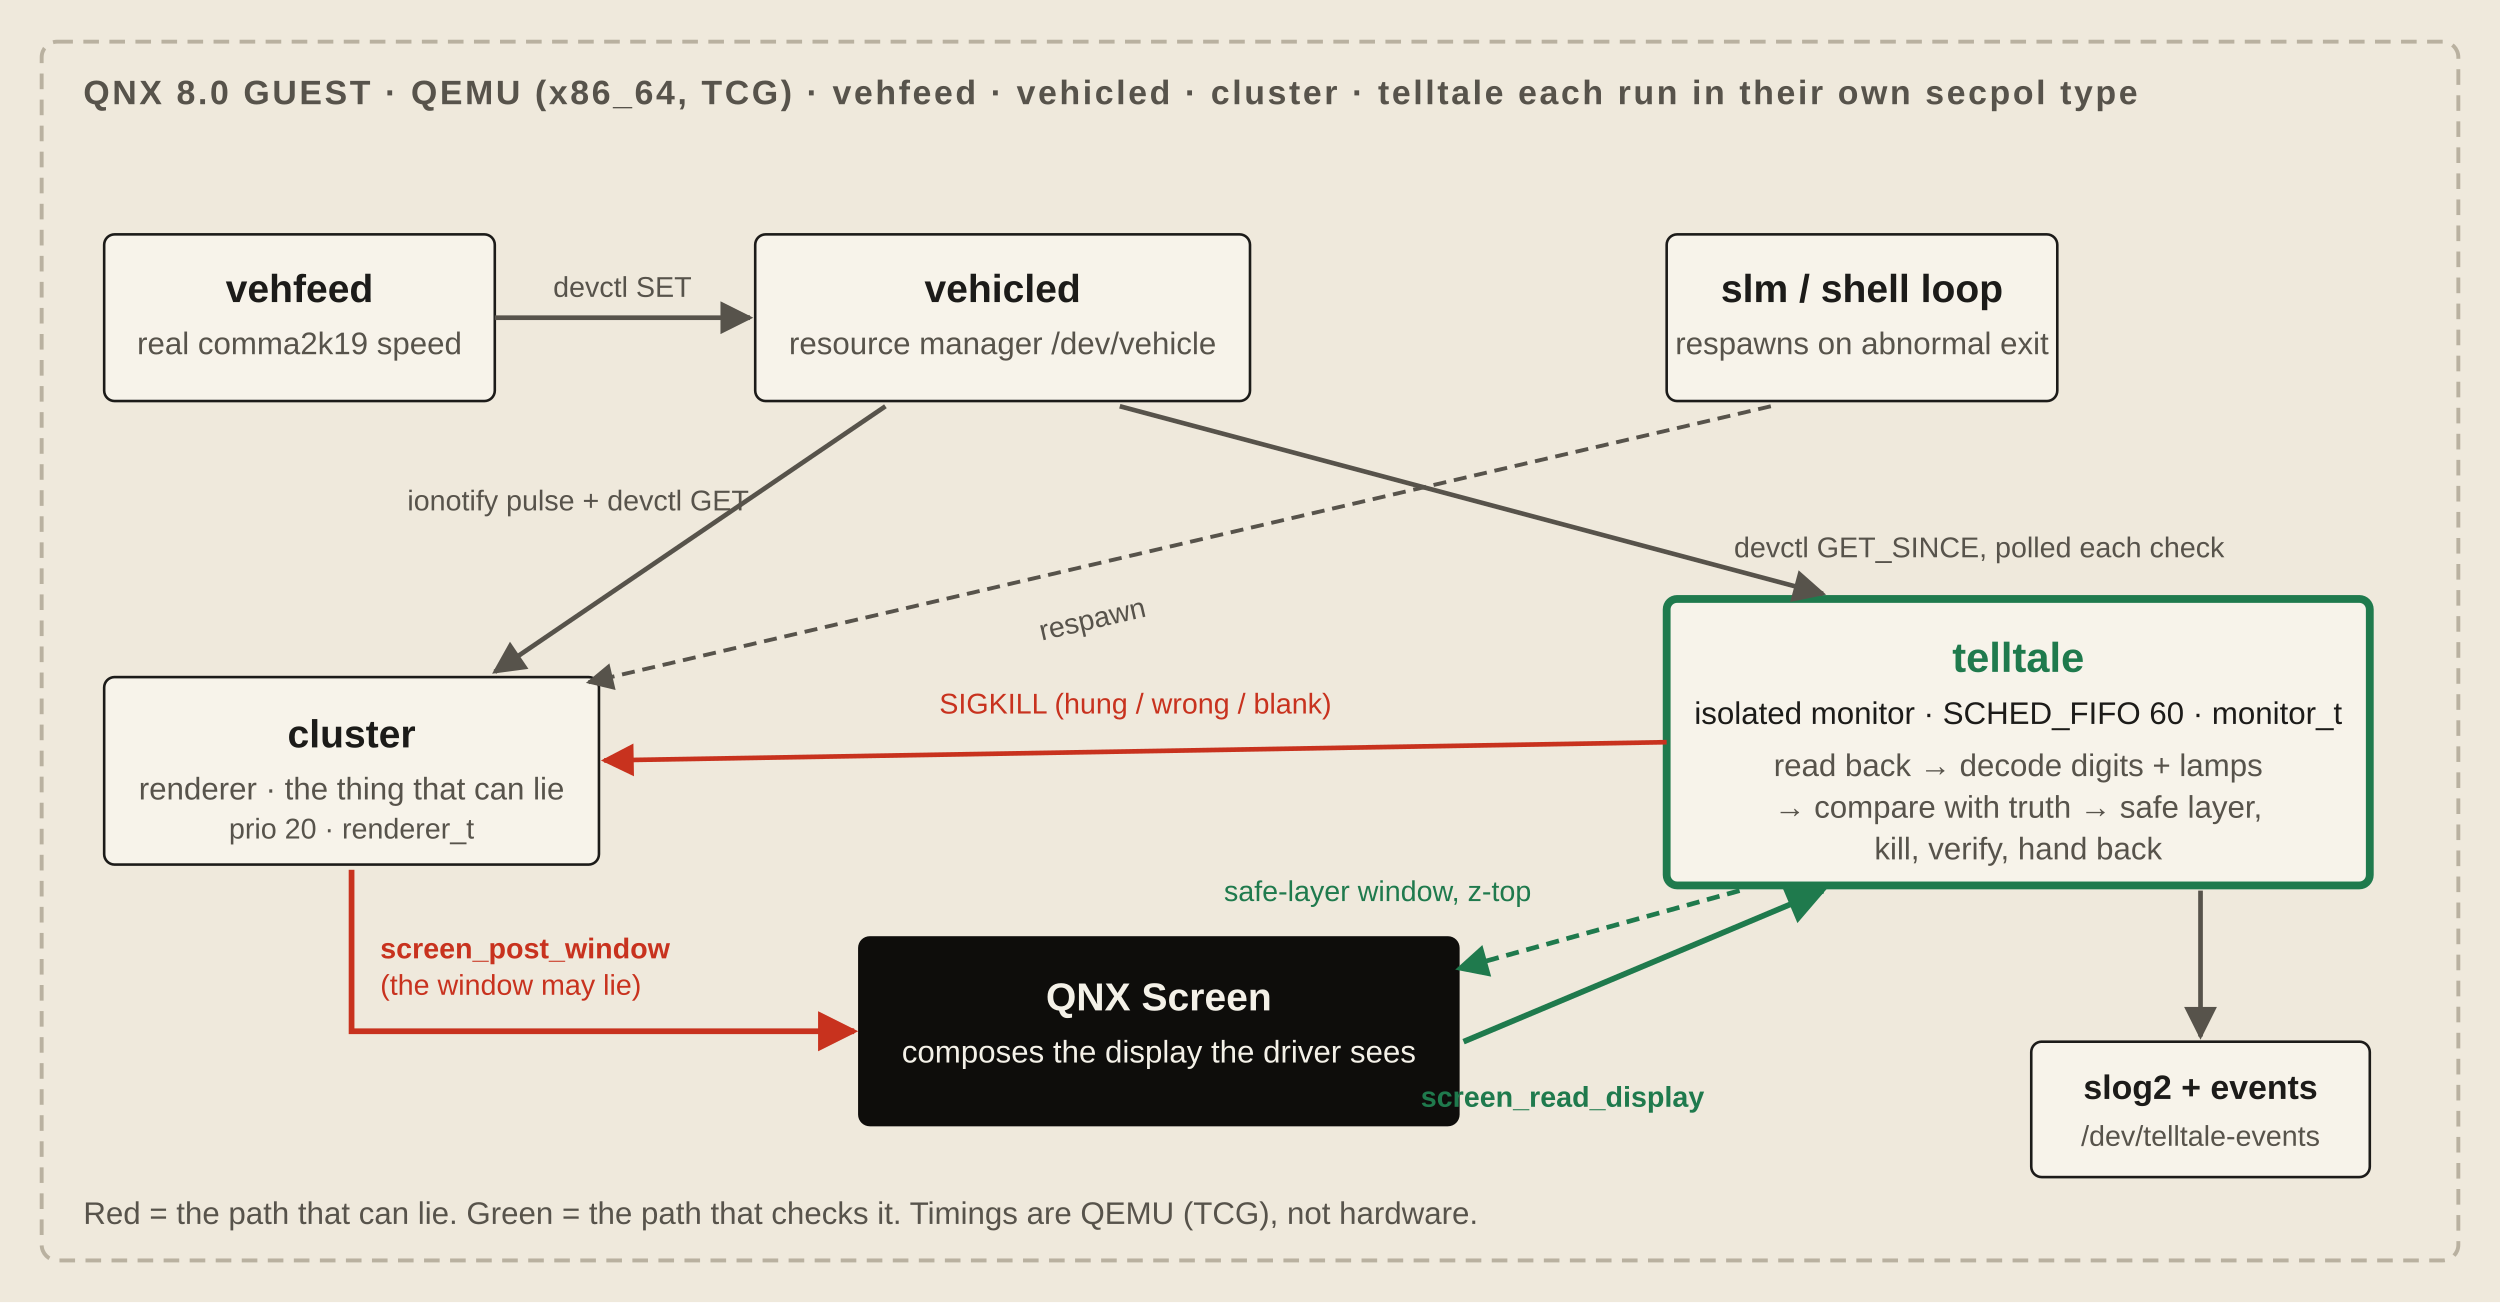
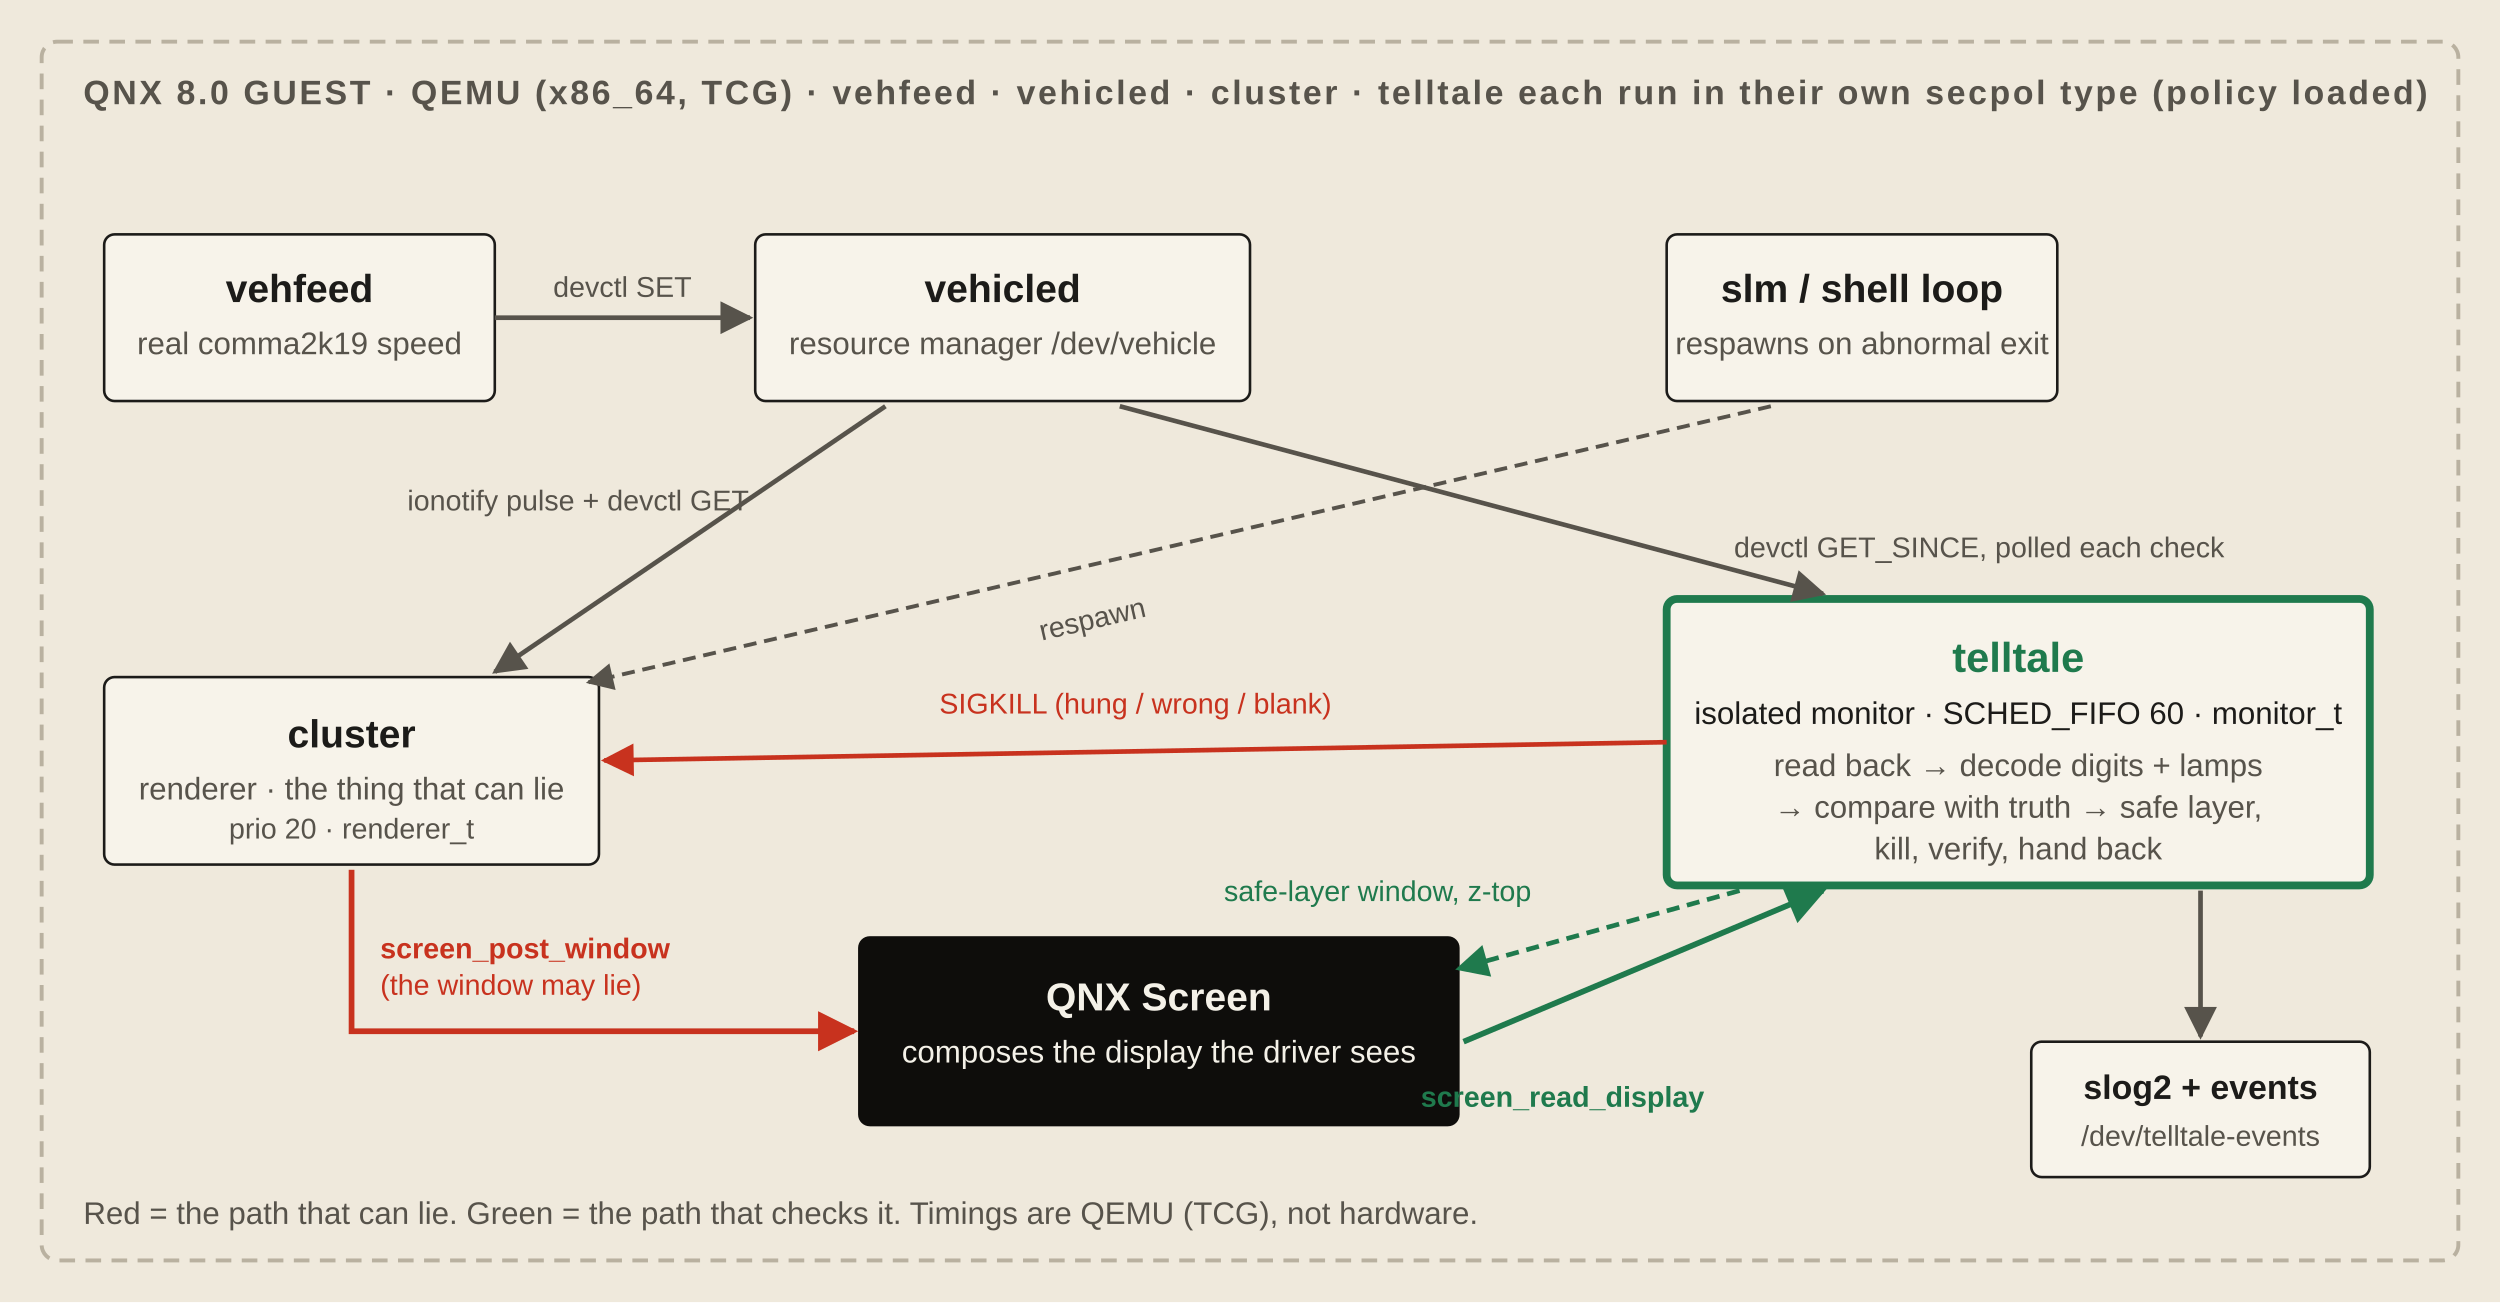
<svg xmlns="http://www.w3.org/2000/svg" viewBox="0 0 960 500" role="img" aria-labelledby="t d" font-family="Overpass, 'Helvetica Neue', Arial, sans-serif">
  <defs>
    <marker id="a" viewBox="0 0 10 10" refX="9" refY="5" markerWidth="7" markerHeight="7" orient="auto-start-reverse">
      <path d="M0 0L10 5L0 10z" fill="#57534B" />
    </marker>
    <marker id="g" viewBox="0 0 10 10" refX="9" refY="5" markerWidth="7" markerHeight="7" orient="auto-start-reverse">
      <path d="M0 0L10 5L0 10z" fill="#1F7A4D" />
    </marker>
    <marker id="r" viewBox="0 0 10 10" refX="9" refY="5" markerWidth="7" markerHeight="7" orient="auto-start-reverse">
      <path d="M0 0L10 5L0 10z" fill="#C8321E" />
    </marker>
  </defs>
  <rect width="960" height="500" fill="#EFE9DC" />
  <rect x="16" y="16" width="928" height="468" rx="6" fill="none" stroke="#B9B1A0" stroke-width="1.5" stroke-dasharray="6 4" />
-   <text x="32" y="40" font-size="13" font-weight="700" fill="#57534B" letter-spacing="1">QNX 8.0 GUEST · QEMU (x86_64, TCG) · vehfeed · vehicled · cluster · telltale each run in their own secpol type</text>
+   <text x="32" y="40" font-size="13" font-weight="700" fill="#57534B" letter-spacing="1">QNX 8.0 GUEST · QEMU (x86_64, TCG) · vehfeed · vehicled · cluster · telltale each run in their own secpol type (policy loaded)</text>
  <rect x="40" y="90" width="150" height="64" rx="4" fill="#F7F3EA" stroke="#1C1B19" />
  <text x="115" y="116" text-anchor="middle" font-size="15" font-weight="700" fill="#1C1B19">vehfeed</text>
  <text x="115" y="136" text-anchor="middle" font-size="12" fill="#57534B">real comma2k19 speed</text>
  <rect x="290" y="90" width="190" height="64" rx="4" fill="#F7F3EA" stroke="#1C1B19" />
  <text x="385" y="116" text-anchor="middle" font-size="15" font-weight="700" fill="#1C1B19">vehicled</text>
  <text x="385" y="136" text-anchor="middle" font-size="12" fill="#57534B">resource manager /dev/vehicle</text>
  <rect x="40" y="260" width="190" height="72" rx="4" fill="#F7F3EA" stroke="#1C1B19" />
  <text x="135" y="287" text-anchor="middle" font-size="15" font-weight="700" fill="#1C1B19">cluster</text>
  <text x="135" y="307" text-anchor="middle" font-size="12" fill="#57534B">renderer · the thing that can lie</text>
  <text x="135" y="322" text-anchor="middle" font-size="11" fill="#57534B">prio 20 · renderer_t</text>
  <rect x="330" y="360" width="230" height="72" rx="4" fill="#0E0D0B" stroke="#0E0D0B" />
  <text x="445" y="388" text-anchor="middle" font-size="15" font-weight="700" fill="#F4F1E8">QNX Screen</text>
  <text x="445" y="408" text-anchor="middle" font-size="12" fill="#F4F1E8">composes the display the driver sees</text>
  <rect x="640" y="230" width="270" height="110" rx="4" fill="#F7F3EA" stroke="#1F7A4D" stroke-width="3" />
  <text x="775" y="258" text-anchor="middle" font-size="16" font-weight="700" fill="#1F7A4D">telltale</text>
  <text x="775" y="278" text-anchor="middle" font-size="12" fill="#1C1B19">isolated monitor · SCHED_FIFO 60 · monitor_t</text>
  <text x="775" y="298" text-anchor="middle" font-size="12" fill="#57534B">read back → decode digits + lamps</text>
  <text x="775" y="314" text-anchor="middle" font-size="12" fill="#57534B">→ compare with truth → safe layer,</text>
  <text x="775" y="330" text-anchor="middle" font-size="12" fill="#57534B">kill, verify, hand back</text>
  <rect x="640" y="90" width="150" height="64" rx="4" fill="#F7F3EA" stroke="#1C1B19" />
  <text x="715" y="116" text-anchor="middle" font-size="15" font-weight="700" fill="#1C1B19">slm / shell loop</text>
  <text x="715" y="136" text-anchor="middle" font-size="12" fill="#57534B">respawns on abnormal exit</text>
  <rect x="780" y="400" width="130" height="52" rx="4" fill="#F7F3EA" stroke="#1C1B19" />
  <text x="845" y="422" text-anchor="middle" font-size="13" font-weight="700" fill="#1C1B19">slog2 + events</text>
  <text x="845" y="440" text-anchor="middle" font-size="11" fill="#57534B">/dev/telltale-events</text>
  <path d="M190 122H288" stroke="#57534B" stroke-width="1.8" fill="none" marker-end="url(#a)" />
  <text x="239" y="114" text-anchor="middle" font-size="11" fill="#57534B">devctl SET</text>
  <path d="M340 156L190 258" stroke="#57534B" stroke-width="1.8" fill="none" marker-end="url(#a)" />
  <text x="222" y="196" text-anchor="middle" font-size="11" fill="#57534B">ionotify pulse + devctl GET</text>
  <path d="M430 156L700 228" stroke="#57534B" stroke-width="1.8" fill="none" marker-end="url(#a)" />
  <text x="760" y="214" text-anchor="middle" font-size="11" fill="#57534B">devctl GET_SINCE, polled each check</text>
  <path d="M135 334L135 396L328 396" stroke="#C8321E" stroke-width="2.2" fill="none" marker-end="url(#r)" />
  <text x="146" y="368" font-size="11" fill="#C8321E" font-weight="700">screen_post_window</text>
  <text x="146" y="382" font-size="11" fill="#C8321E">(the window may lie)</text>
  <path d="M562 400L700 342" stroke="#1F7A4D" stroke-width="2.2" fill="none" marker-end="url(#g)" />
  <text x="600" y="425" text-anchor="middle" font-size="11" fill="#1F7A4D" font-weight="700">screen_read_display</text>
  <path d="M668 342L560 372" stroke="#1F7A4D" stroke-width="1.8" stroke-dasharray="5 3" fill="none" marker-end="url(#g)" />
  <text x="470" y="346" font-size="11" fill="#1F7A4D">safe-layer window, z-top</text>
  <path d="M640 285L232 292" stroke="#C8321E" stroke-width="1.8" fill="none" marker-end="url(#r)" />
  <text x="436" y="274" text-anchor="middle" font-size="11" fill="#C8321E">SIGKILL (hung / wrong / blank)</text>
  <path d="M680 156L226 262" stroke="#57534B" stroke-width="1.5" stroke-dasharray="5 3" fill="none" marker-end="url(#a)" />
  <text x="400" y="246" font-size="11" fill="#57534B" transform="rotate(-13 400 246)">respawn</text>
  <path d="M845 342V398" stroke="#57534B" stroke-width="1.8" fill="none" marker-end="url(#a)" />
  <text x="32" y="470" font-size="12" fill="#57534B">Red = the path that can lie. Green = the path that checks it. Timings are QEMU (TCG), not hardware.</text>
</svg>
